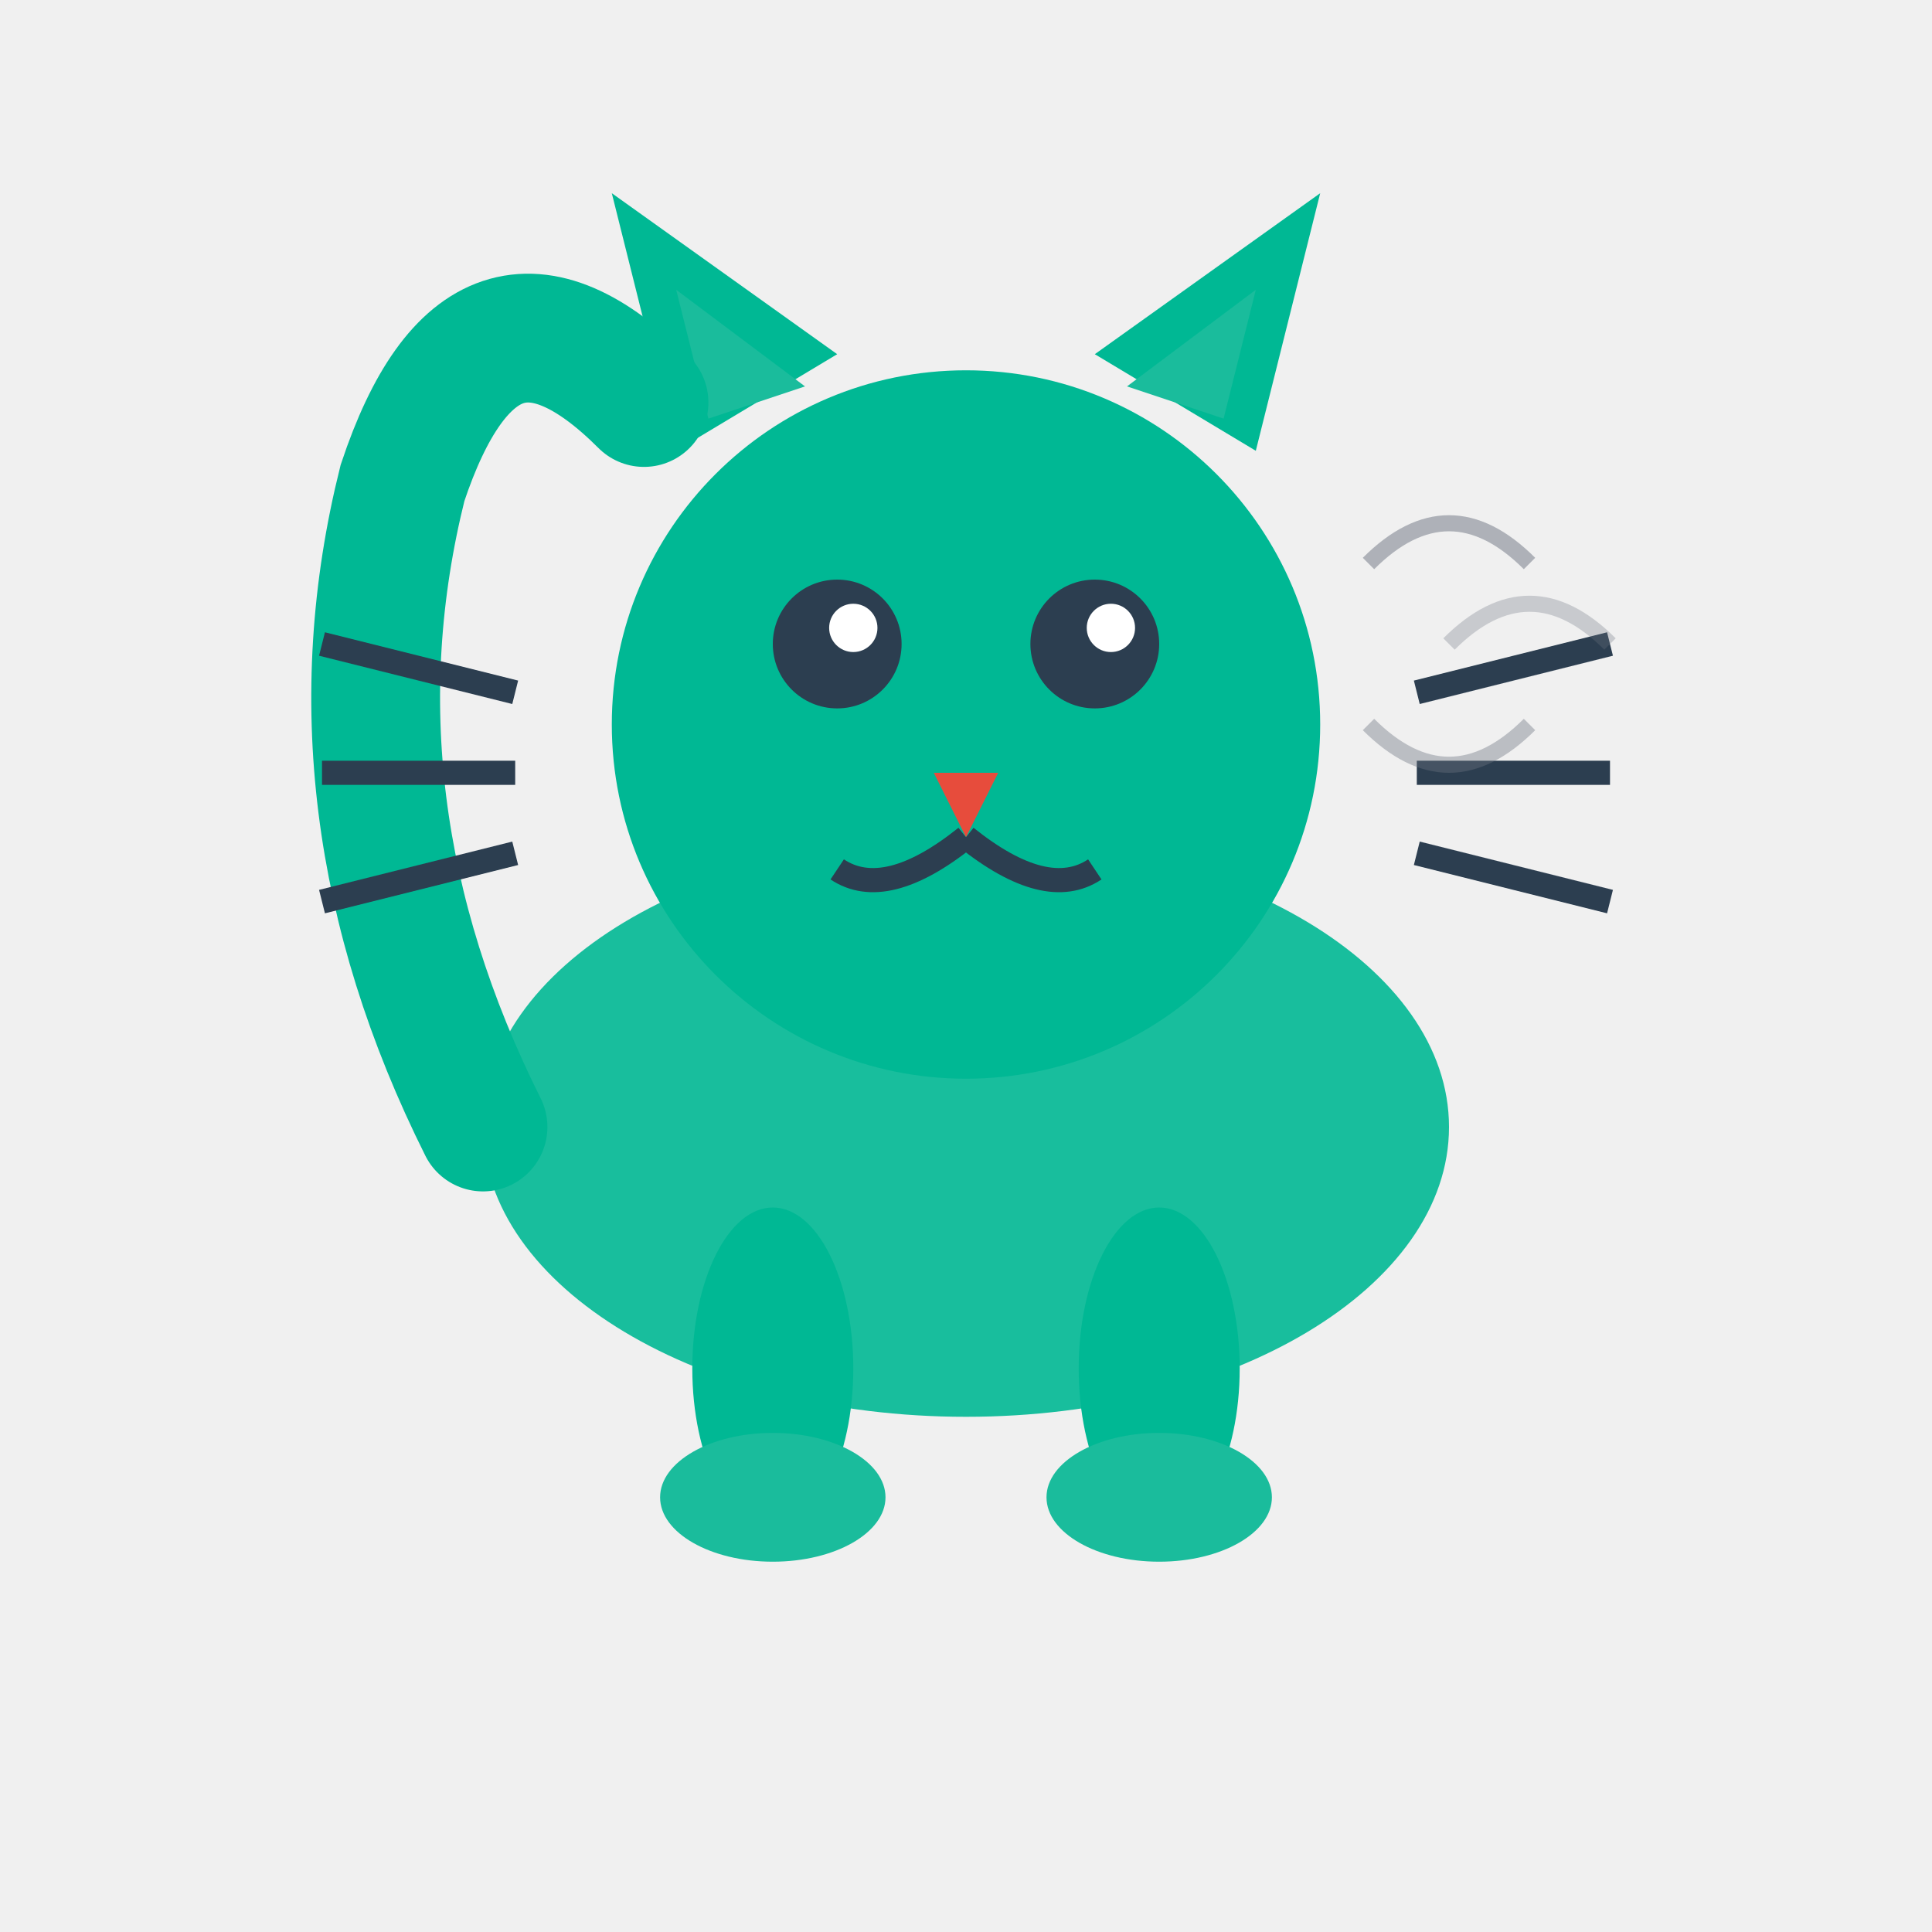
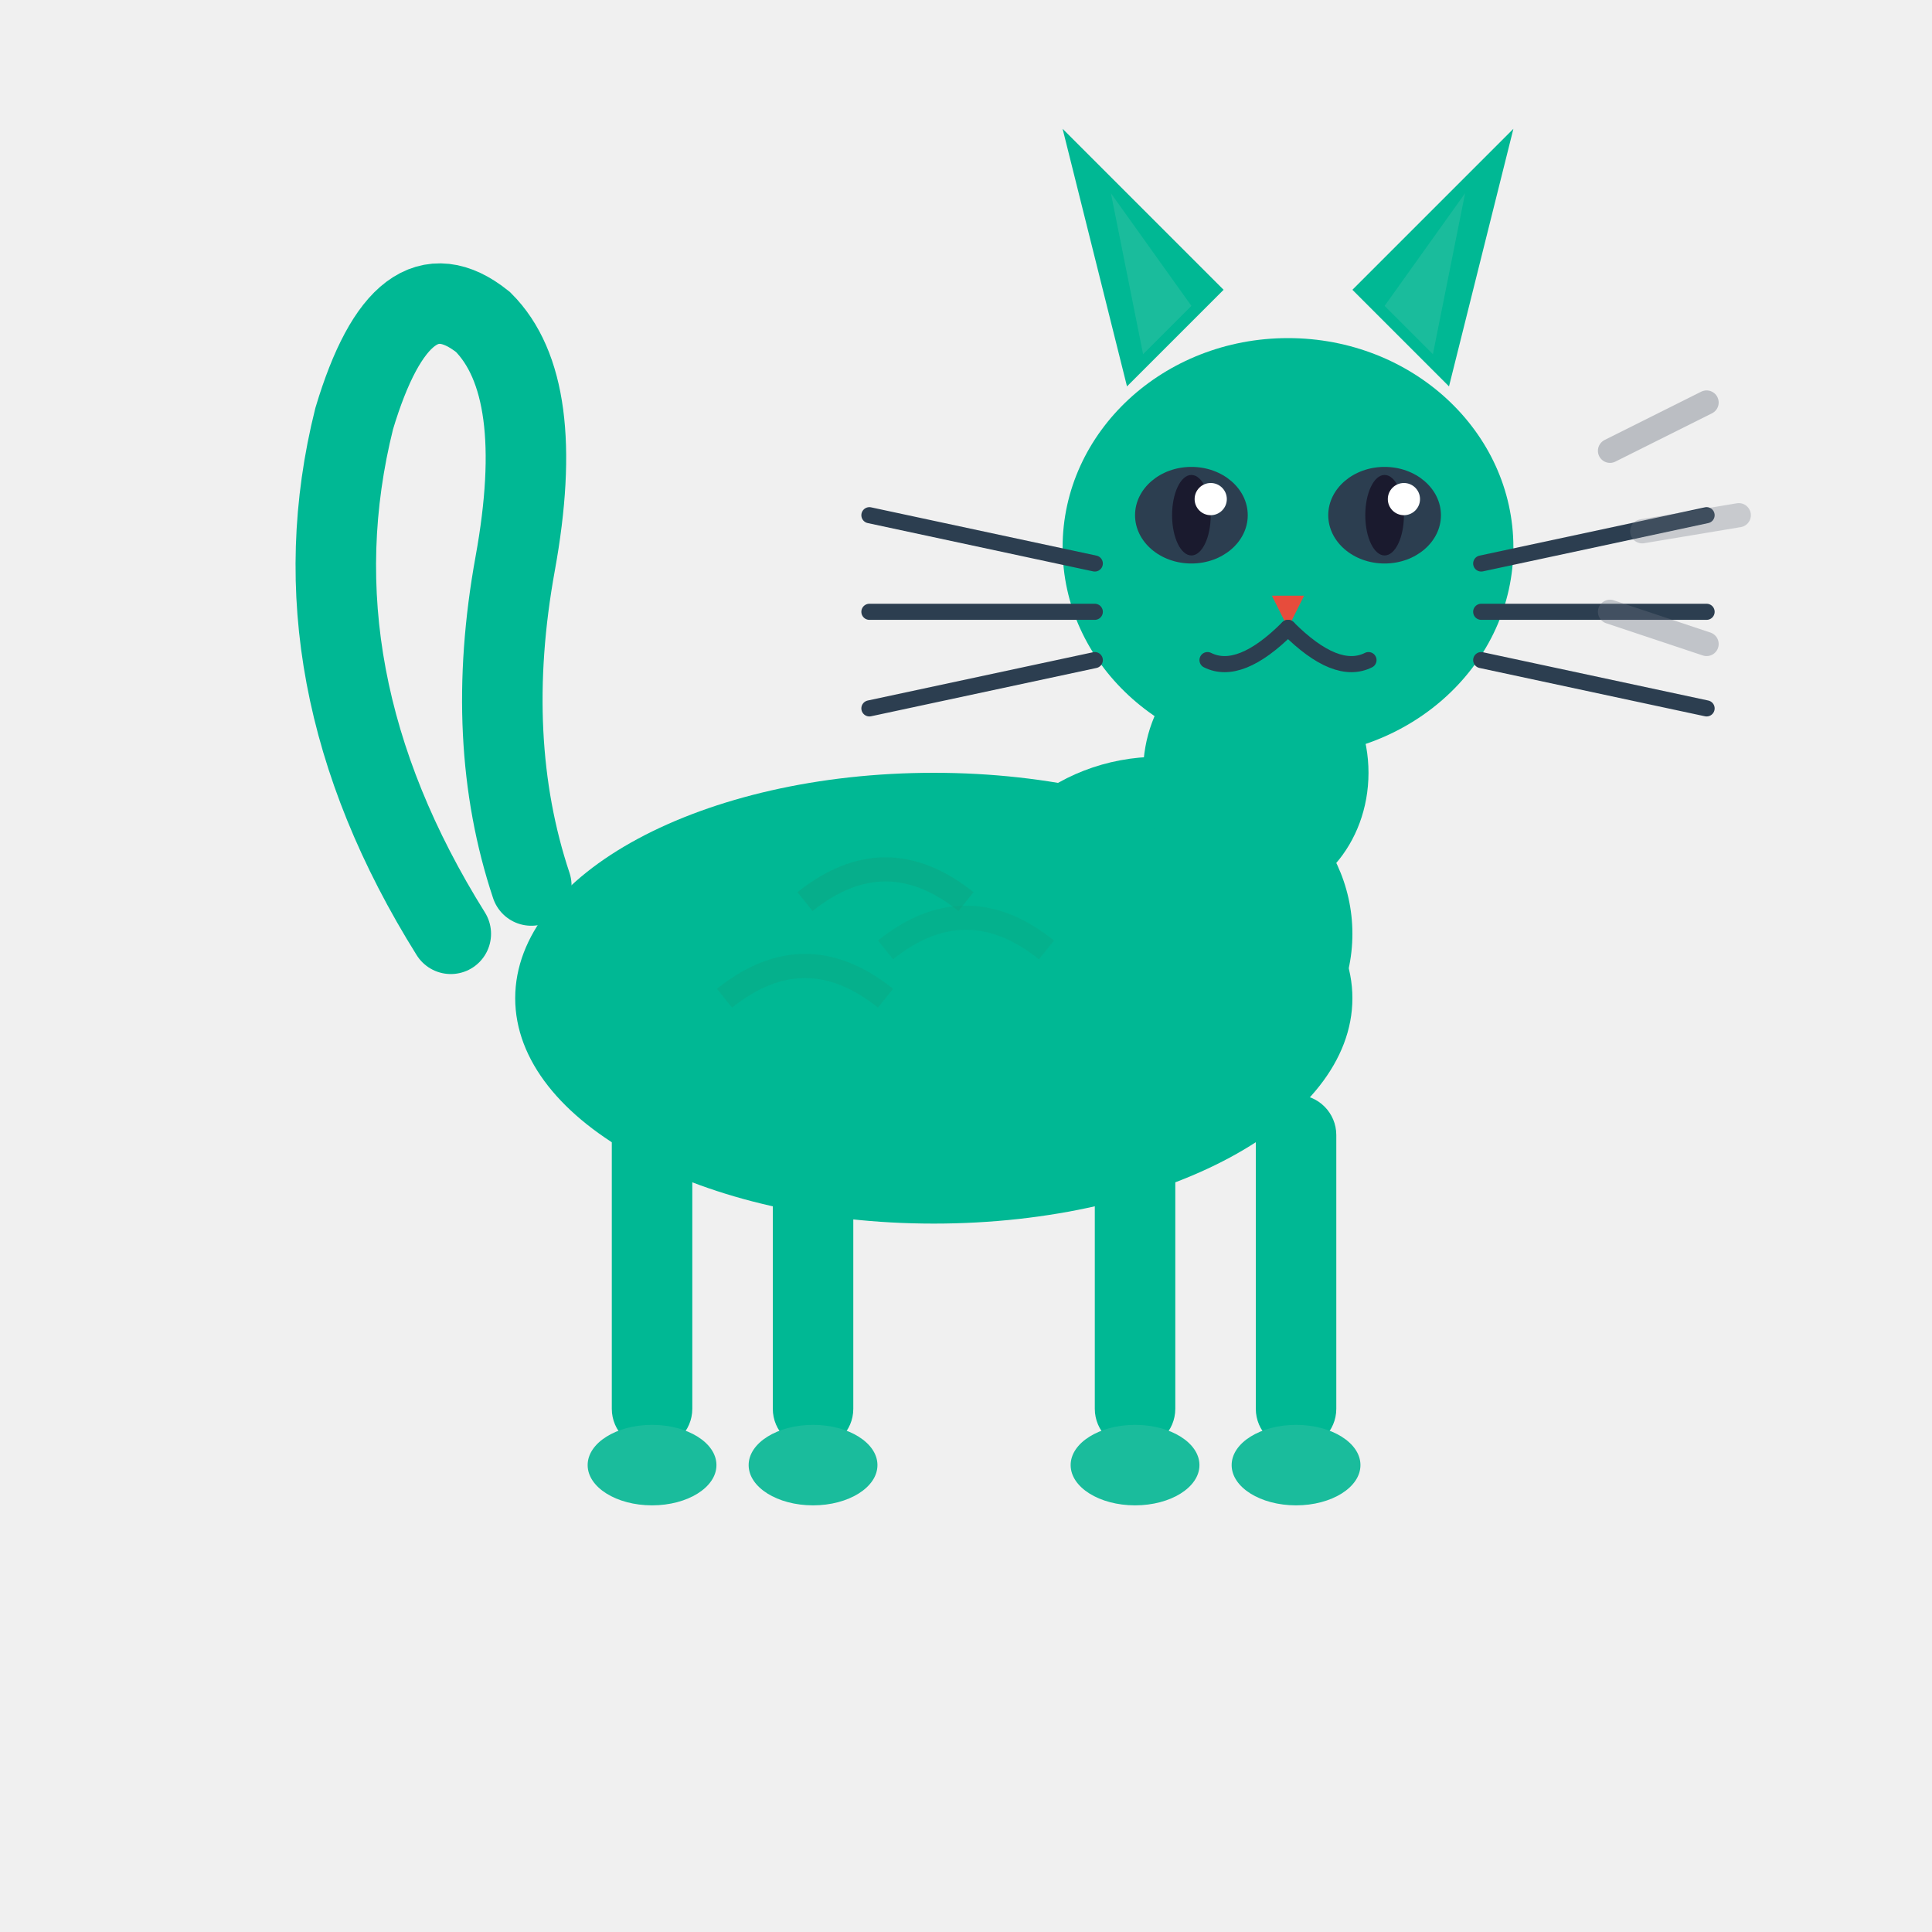
<svg xmlns="http://www.w3.org/2000/svg" width="120" height="120" viewBox="0 0 120 120" fill="none">
-   <ellipse cx="60" cy="70" rx="30" ry="18" fill="#00B894" opacity="0.9" />
-   <circle cx="60" cy="45" r="22" fill="#00B894" />
-   <path d="M42 28 L38 12 L52 22 Z" fill="#00B894" />
-   <path d="M78 28 L82 12 L68 22 Z" fill="#00B894" />
-   <path d="M44 26 L42 18 L50 24 Z" fill="#1ABC9C" />
-   <path d="M76 26 L78 18 L70 24 Z" fill="#1ABC9C" />
-   <circle cx="52" cy="40" r="4" fill="#2C3E50" />
-   <circle cx="68" cy="40" r="4" fill="#2C3E50" />
-   <circle cx="53" cy="39" r="1.5" fill="white" />
-   <circle cx="69" cy="39" r="1.5" fill="white" />
-   <path d="M58 48 L60 52 L62 48 Z" fill="#E74C3C" />
-   <path d="M60 52 Q55 56 52 54" stroke="#2C3E50" stroke-width="1.5" fill="none" />
-   <path d="M60 52 Q65 56 68 54" stroke="#2C3E50" stroke-width="1.5" fill="none" />
-   <path d="M30 70 Q20 50 25 30 Q30 15 40 25" stroke="#00B894" stroke-width="8" fill="none" stroke-linecap="round" />
-   <ellipse cx="48" cy="85" rx="5" ry="10" fill="#00B894" />
-   <ellipse cx="72" cy="85" rx="5" ry="10" fill="#00B894" />
-   <ellipse cx="48" cy="93" rx="7" ry="4" fill="#1ABC9C" />
-   <ellipse cx="72" cy="93" rx="7" ry="4" fill="#1ABC9C" />
-   <line x1="32" y1="43" x2="20" y2="40" stroke="#2C3E50" stroke-width="1.5" />
-   <line x1="32" y1="48" x2="20" y2="48" stroke="#2C3E50" stroke-width="1.5" />
-   <line x1="32" y1="53" x2="20" y2="56" stroke="#2C3E50" stroke-width="1.5" />
-   <line x1="88" y1="43" x2="100" y2="40" stroke="#2C3E50" stroke-width="1.5" />
-   <line x1="88" y1="48" x2="100" y2="48" stroke="#2C3E50" stroke-width="1.5" />
-   <line x1="88" y1="53" x2="100" y2="56" stroke="#2C3E50" stroke-width="1.5" />
-   <path d="M85 35 Q90 30 95 35" stroke="#6B7280" stroke-width="1" fill="none" opacity="0.5" />
-   <path d="M90 40 Q95 35 100 40" stroke="#6B7280" stroke-width="1" fill="none" opacity="0.3" />
-   <path d="M85 45 Q90 50 95 45" stroke="#6B7280" stroke-width="1" fill="none" opacity="0.4" />
+   <path d="M28 58 Q18 42 22 26 Q25 16 30 20 Q34 24 32 35 Q30 46 33 55" stroke="#00B894" stroke-width="5" fill="none" stroke-linecap="round" />
+   <ellipse cx="58" cy="62" rx="26" ry="14" fill="#00B894" />
+   <ellipse cx="72" cy="58" rx="12" ry="11" fill="#00B894" />
+   <ellipse cx="78" cy="48" rx="7" ry="8" fill="#00B894" />
+   <ellipse cx="80" cy="34" rx="14" ry="13" fill="#00B894" />
+   <path d="M70 24 L66 8 L76 18 Z" fill="#00B894" />
+   <path d="M90 24 L94 8 L84 18 Z" fill="#00B894" />
+   <path d="M71 22 L69 12 L74 19 Z" fill="#1ABC9C" />
+   <path d="M89 22 L91 12 L86 19 Z" fill="#1ABC9C" />
+   <ellipse cx="74" cy="32" rx="3.5" ry="3" fill="#2C3E50" />
+   <ellipse cx="86" cy="32" rx="3.5" ry="3" fill="#2C3E50" />
+   <ellipse cx="74" cy="32" rx="1.2" ry="2.5" fill="#1a1a2e" />
+   <ellipse cx="86" cy="32" rx="1.2" ry="2.5" fill="#1a1a2e" />
+   <circle cx="75.2" cy="31" r="1" fill="white" />
+   <circle cx="87.2" cy="31" r="1" fill="white" />
+   <path d="M79 37 L80 39 L81 37 Z" fill="#E74C3C" />
+   <path d="M80 39 Q77 42 75 41" stroke="#2C3E50" stroke-width="1" fill="none" stroke-linecap="round" />
+   <path d="M80 39 Q83 42 85 41" stroke="#2C3E50" stroke-width="1" fill="none" stroke-linecap="round" />
+   <line x1="68" y1="35" x2="54" y2="32" stroke="#2C3E50" stroke-width="1" stroke-linecap="round" />
+   <line x1="68" y1="38" x2="54" y2="38" stroke="#2C3E50" stroke-width="1" stroke-linecap="round" />
+   <line x1="68" y1="41" x2="54" y2="44" stroke="#2C3E50" stroke-width="1" stroke-linecap="round" />
+   <line x1="92" y1="35" x2="106" y2="32" stroke="#2C3E50" stroke-width="1" stroke-linecap="round" />
+   <line x1="92" y1="38" x2="106" y2="38" stroke="#2C3E50" stroke-width="1" stroke-linecap="round" />
+   <line x1="92" y1="41" x2="106" y2="44" stroke="#2C3E50" stroke-width="1" stroke-linecap="round" />
+   <rect x="68" y="68" width="5" height="22" rx="2.5" fill="#00B894" />
+   <rect x="78" y="68" width="5" height="22" rx="2.5" fill="#00B894" />
+   <rect x="38" y="68" width="5" height="22" rx="2.5" fill="#00B894" />
+   <rect x="48" y="68" width="5" height="22" rx="2.5" fill="#00B894" />
+   <ellipse cx="70.5" cy="91" rx="4" ry="2.5" fill="#1ABC9C" />
+   <ellipse cx="80.5" cy="91" rx="4" ry="2.5" fill="#1ABC9C" />
+   <ellipse cx="40.5" cy="91" rx="4" ry="2.5" fill="#1ABC9C" />
+   <ellipse cx="50.5" cy="91" rx="4" ry="2.5" fill="#1ABC9C" />
+   <path d="M50 56 Q55 52 60 56" stroke="#0fa17d" stroke-width="1.5" fill="none" opacity="0.4" />
+   <path d="M55 59 Q60 55 65 59" stroke="#0fa17d" stroke-width="1.5" fill="none" opacity="0.3" />
+   <path d="M45 62 Q50 58 55 62" stroke="#0fa17d" stroke-width="1.5" fill="none" opacity="0.35" />
+   <path d="M100 28 L106 25" stroke="#6B7280" stroke-width="1.5" fill="none" opacity="0.4" stroke-linecap="round" />
+   <path d="M102 33 L108 32" stroke="#6B7280" stroke-width="1.5" fill="none" opacity="0.3" stroke-linecap="round" />
+   <path d="M100 38 L106 40" stroke="#6B7280" stroke-width="1.5" fill="none" opacity="0.35" stroke-linecap="round" />
</svg>
